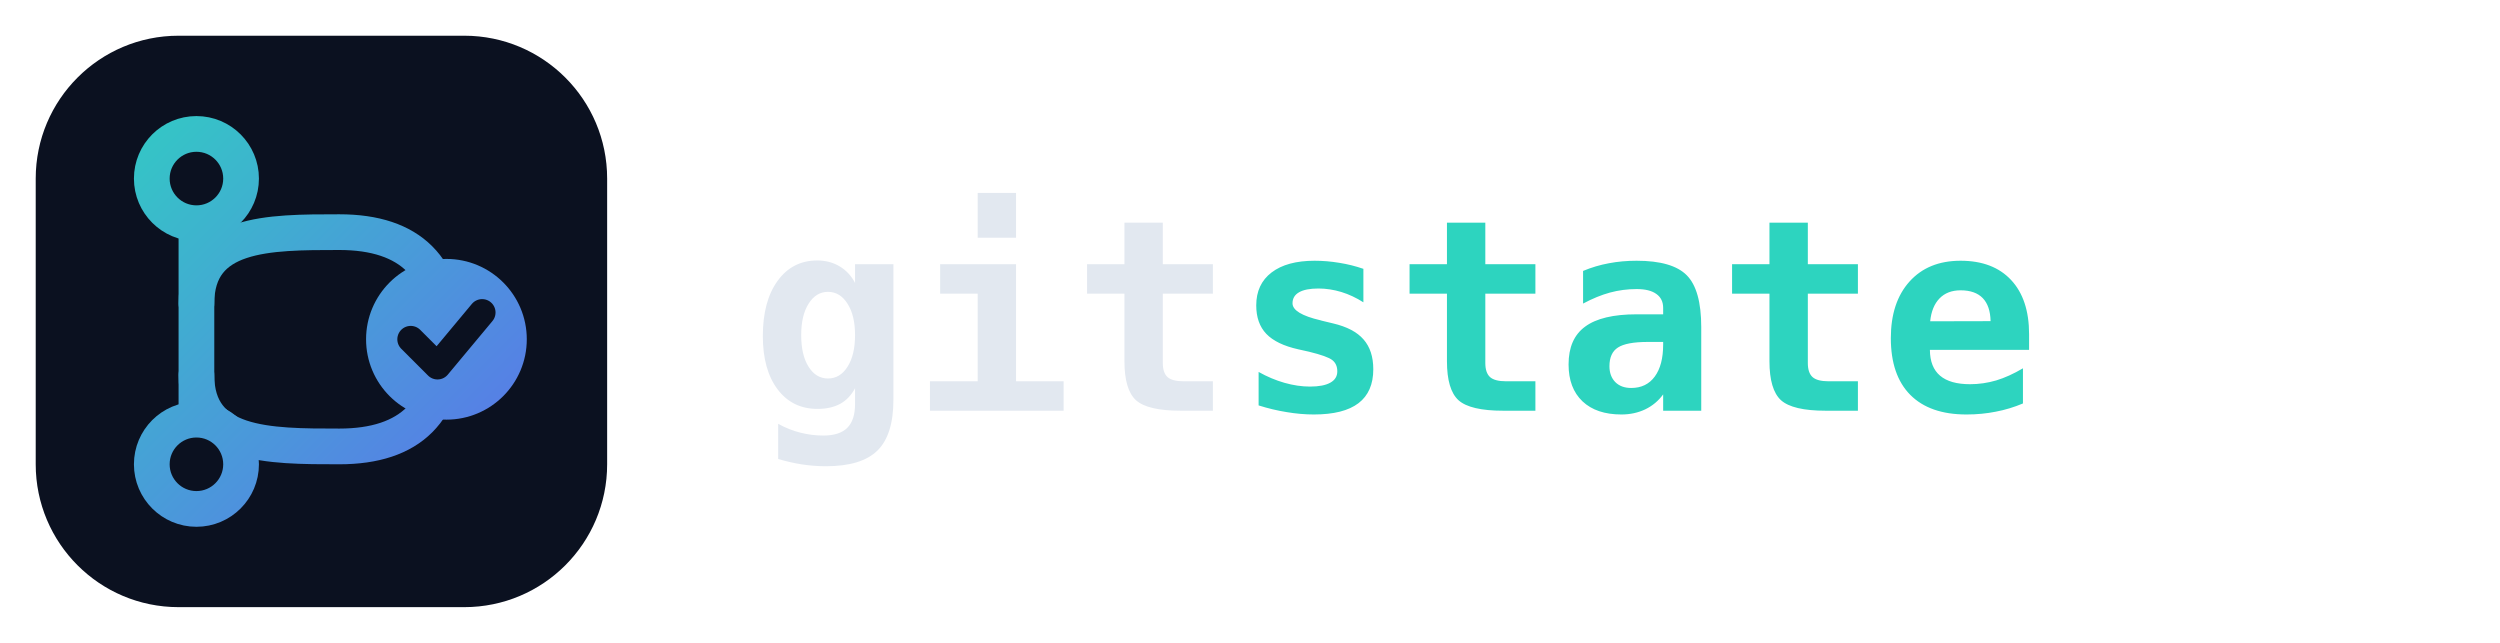
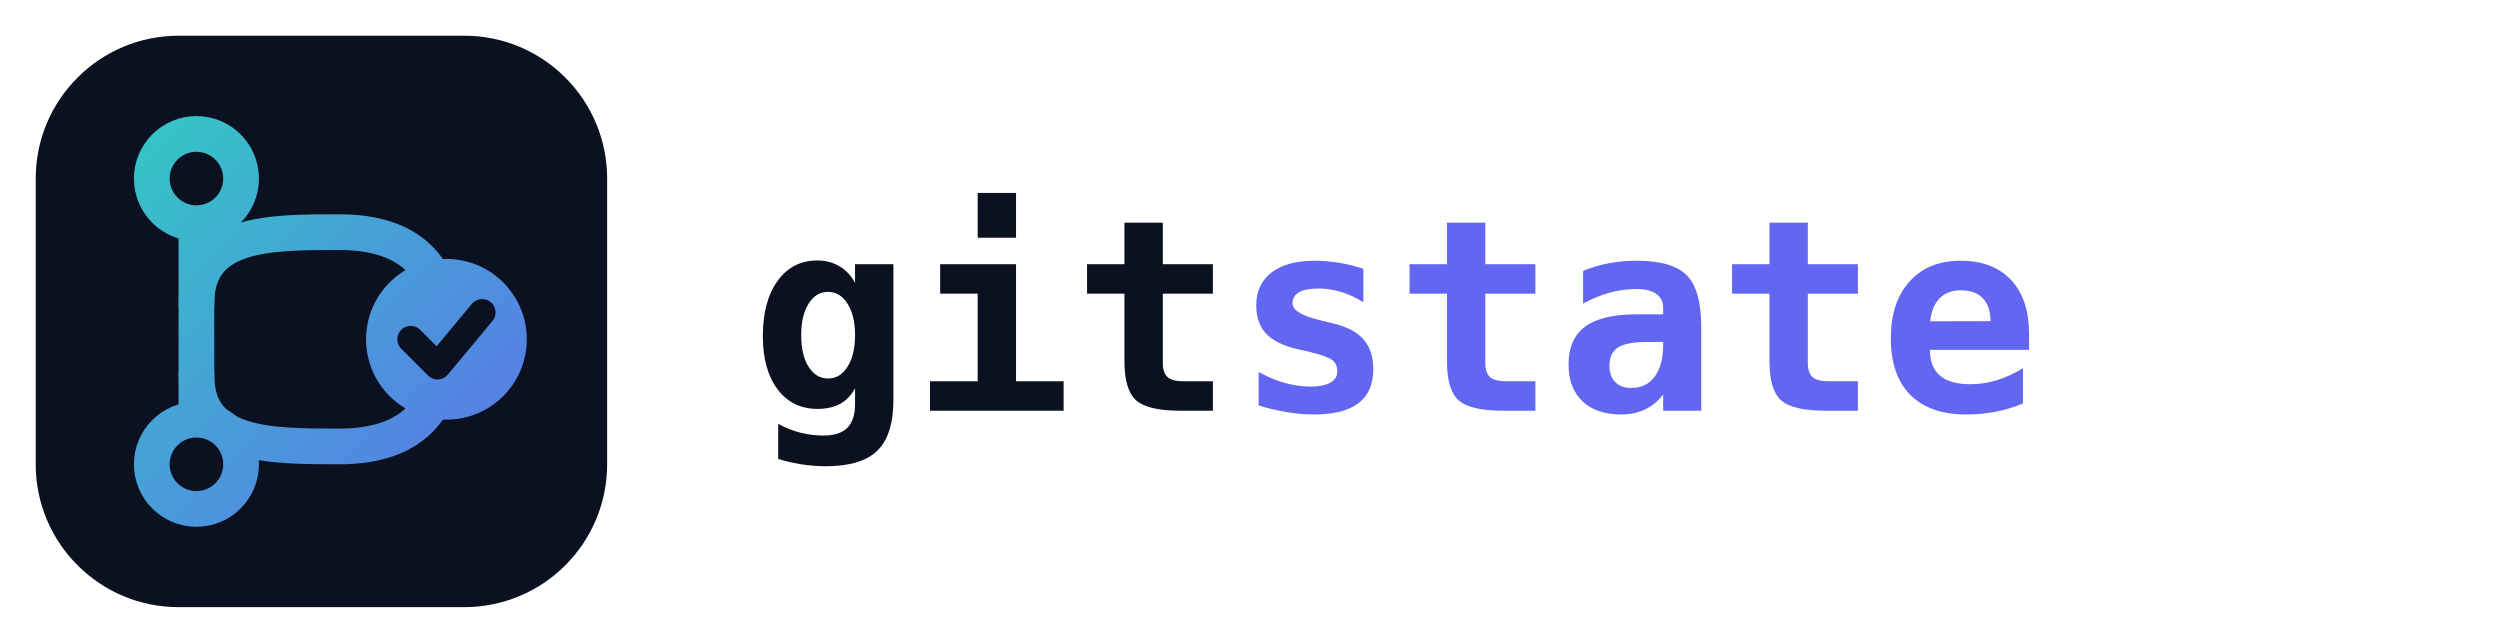
<svg xmlns="http://www.w3.org/2000/svg" width="280" height="72" viewBox="0 0 280 72" fill="none" role="img" aria-label="gitstate">
  <defs>
    <linearGradient id="gs" x1="8" y1="8" x2="64" y2="64" gradientUnits="userSpaceOnUse">
      <stop stop-color="#2DD4BF" />
      <stop offset="1" stop-color="#6366F1" />
    </linearGradient>
  </defs>
  <g>
    <rect x="4" y="4" width="64" height="64" rx="16" fill="#0B1120" />
    <path d="M22 52 V20" stroke="url(#gs)" stroke-width="4" stroke-linecap="round" />
    <path d="M22 34 C22 26 30 26 38 26 C46 26 50 30 50 38 C50 46 46 50 38 50 C30 50 22 50 22 42" stroke="url(#gs)" stroke-width="4" fill="none" stroke-linecap="round" />
    <circle cx="22" cy="20" r="5" fill="#0B1120" stroke="url(#gs)" stroke-width="4" />
    <circle cx="22" cy="52" r="5" fill="#0B1120" stroke="url(#gs)" stroke-width="4" />
    <circle cx="50" cy="38" r="9" fill="url(#gs)" />
    <path d="M46 38 l3 3 l5 -6" stroke="#0B1120" stroke-width="3" stroke-linecap="round" stroke-linejoin="round" fill="none" />
  </g>
-   <text x="84" y="46" font-family="ui-monospace, 'SF Mono', Menlo, monospace" font-size="30" font-weight="700" fill="#E2E8F0">git<tspan fill="#2DD4BF">state</tspan>
+   <text x="84" y="46" font-family="ui-monospace, 'SF Mono', Menlo, monospace" font-size="30" font-weight="700" fill="#0B1120">git<tspan fill="#6366F1">state</tspan>
  </text>
</svg>
